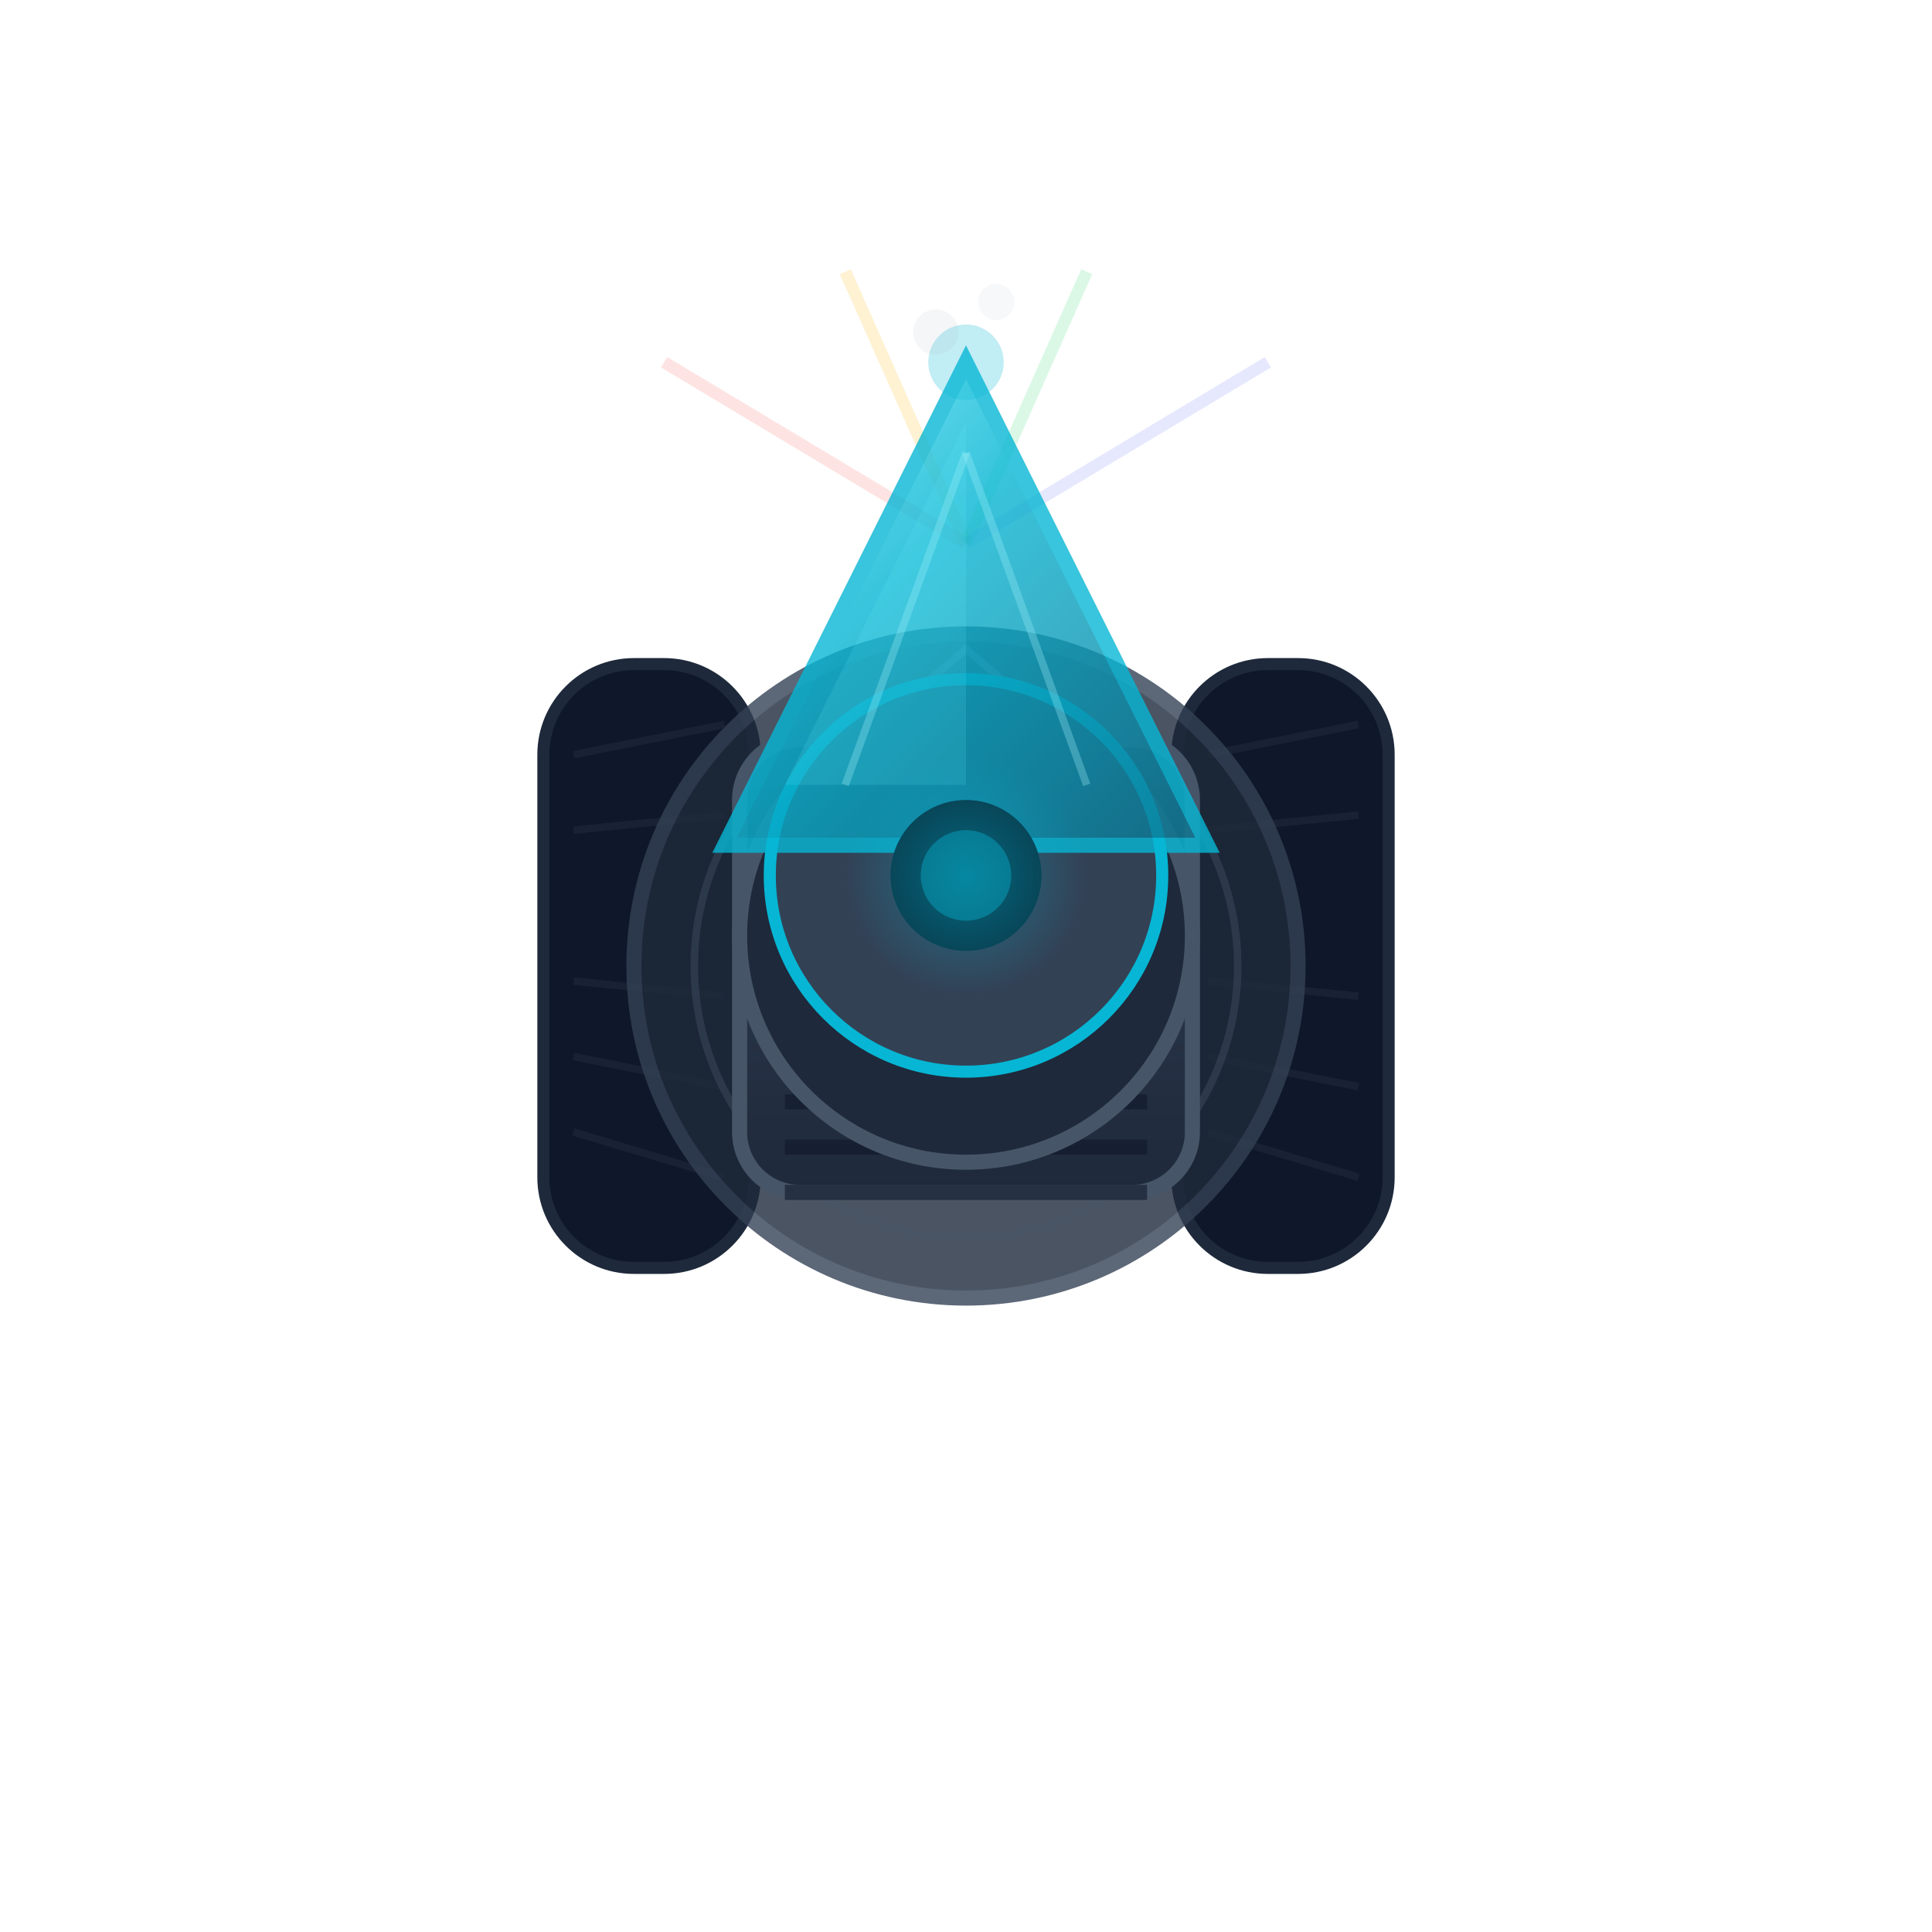
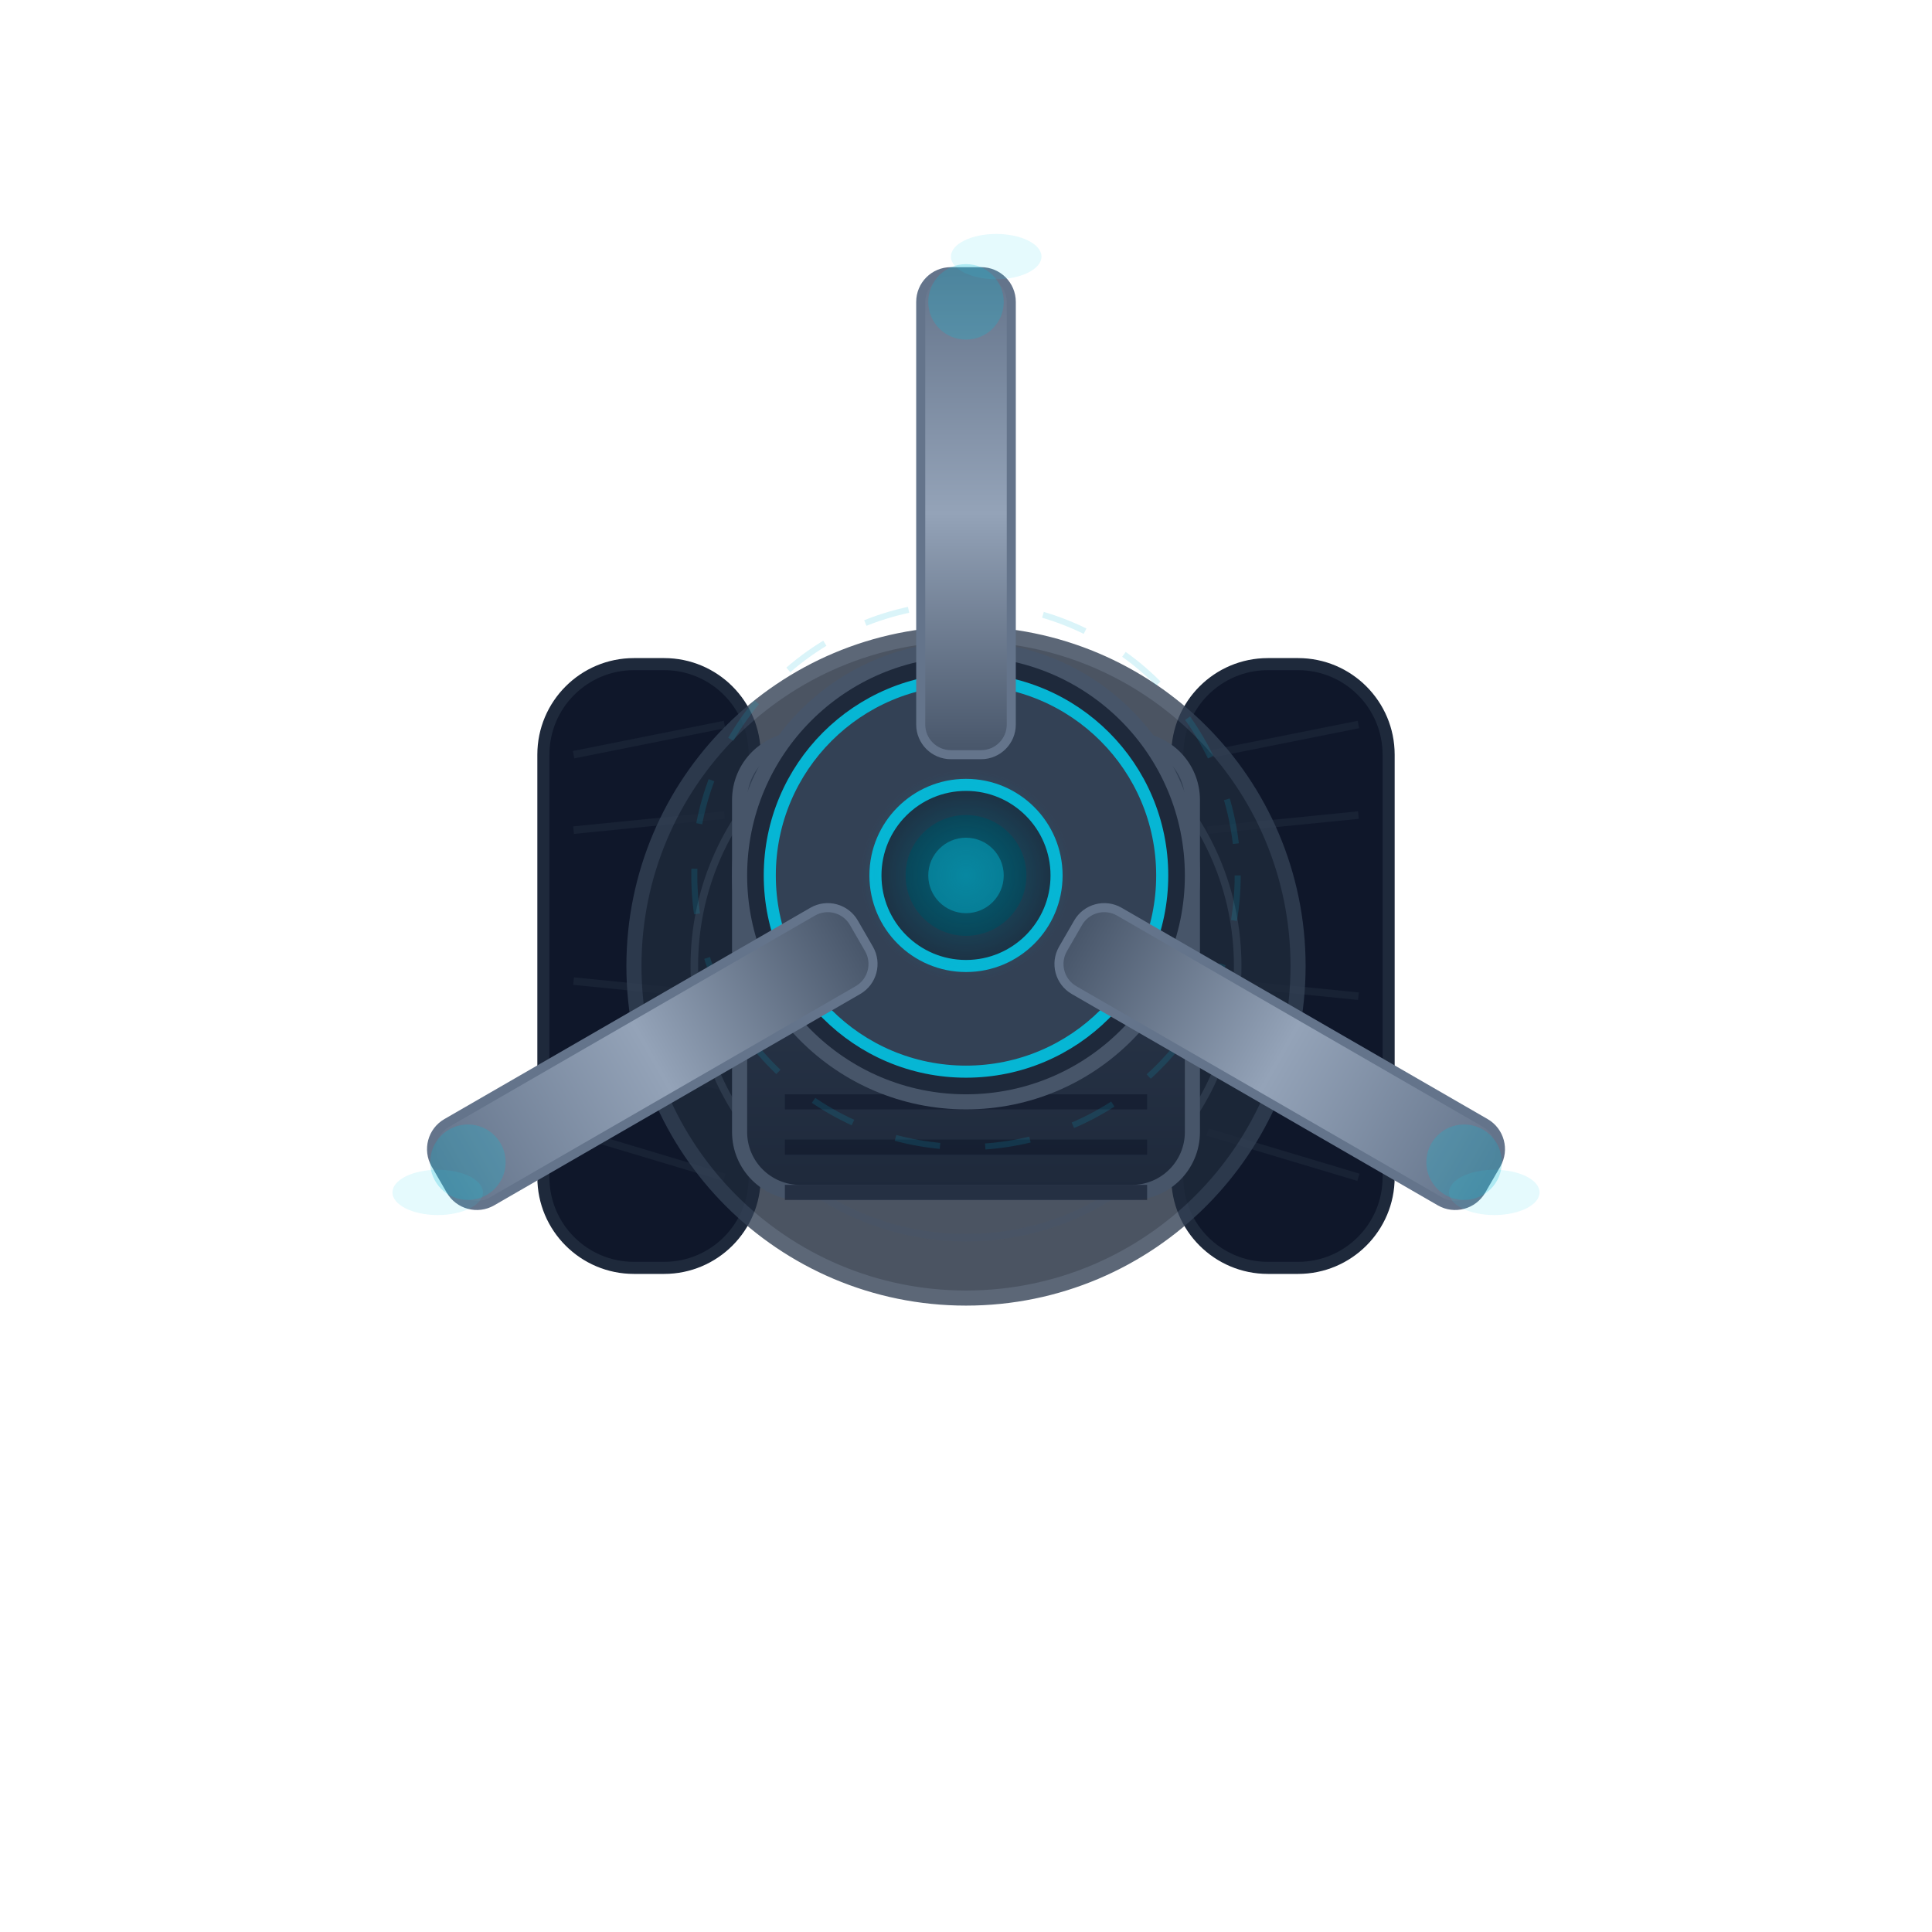
<svg xmlns="http://www.w3.org/2000/svg" viewBox="0 0 128 128">
  <defs>
-     <linearGradient id="prm-hull" x1="0" y1="0" x2="0" y2="1">
+     <linearGradient id="tri-hull" x1="0" y1="0" x2="0" y2="1">
      <stop offset="0%" stop-color="#334155" />
      <stop offset="100%" stop-color="#1e293b" />
    </linearGradient>
-     <linearGradient id="prm-crystal" x1="0" y1="0" x2="1" y2="1">
-       <stop offset="0%" stop-color="#67e8f9" />
-       <stop offset="40%" stop-color="#06b6d4" />
-       <stop offset="100%" stop-color="#0e7490" />
+     <linearGradient id="tri-barrel" x1="0" y1="1" x2="0" y2="0">
+       <stop offset="0%" stop-color="#475569" />
+       <stop offset="50%" stop-color="#94a3b8" />
+       <stop offset="100%" stop-color="#64748b" />
    </linearGradient>
-     <radialGradient id="prm-glow" cx="50%" cy="50%" r="50%">
-       <stop offset="0%" stop-color="#06b6d4" stop-opacity="0.4" />
+     <radialGradient id="tri-glow" cx="50%" cy="50%" r="50%">
+       <stop offset="0%" stop-color="#06b6d4" stop-opacity="0.35" />
      <stop offset="100%" stop-color="#06b6d4" stop-opacity="0" />
    </radialGradient>
  </defs>
  <rect x="36" y="44" width="14" height="40" rx="6" fill="#0f172a" stroke="#1e293b" stroke-width="0.8" />
  <line x1="38" y1="50" x2="48" y2="48" stroke="#1e293b" stroke-width="0.5" opacity="0.6" />
  <line x1="38" y1="55" x2="48" y2="54" stroke="#1e293b" stroke-width="0.5" opacity="0.6" />
  <line x1="38" y1="65" x2="48" y2="66" stroke="#1e293b" stroke-width="0.5" opacity="0.6" />
  <line x1="38" y1="70" x2="48" y2="72" stroke="#1e293b" stroke-width="0.5" opacity="0.6" />
  <line x1="38" y1="75" x2="48" y2="78" stroke="#1e293b" stroke-width="0.5" opacity="0.6" />
  <rect x="78" y="44" width="14" height="40" rx="6" fill="#0f172a" stroke="#1e293b" stroke-width="0.8" />
  <line x1="80" y1="50" x2="90" y2="48" stroke="#1e293b" stroke-width="0.5" opacity="0.6" />
  <line x1="80" y1="55" x2="90" y2="54" stroke="#1e293b" stroke-width="0.5" opacity="0.6" />
  <line x1="80" y1="65" x2="90" y2="66" stroke="#1e293b" stroke-width="0.5" opacity="0.6" />
  <line x1="80" y1="70" x2="90" y2="72" stroke="#1e293b" stroke-width="0.5" opacity="0.6" />
  <line x1="80" y1="75" x2="90" y2="78" stroke="#1e293b" stroke-width="0.5" opacity="0.6" />
  <circle cx="64" cy="64" r="22" fill="#1e293b" stroke="#334155" stroke-width="1" opacity="0.8" />
  <circle cx="64" cy="64" r="18" fill="none" stroke="#475569" stroke-width="0.5" opacity="0.4" />
-   <rect x="49" y="49" width="30" height="30" rx="4" fill="url(#prm-hull)" stroke="#475569" stroke-width="1" />
+   <rect x="49" y="49" width="30" height="30" rx="4" fill="url(#tri-hull)" stroke="#475569" stroke-width="1" />
  <polygon points="57,49 64,43 71,49" fill="#475569" stroke="#64748b" stroke-width="0.5" />
  <line x1="52" y1="73" x2="76" y2="73" stroke="#0f172a" stroke-width="1" opacity="0.6" />
  <line x1="52" y1="76" x2="76" y2="76" stroke="#0f172a" stroke-width="1" opacity="0.6" />
  <line x1="52" y1="79" x2="76" y2="79" stroke="#0f172a" stroke-width="1" opacity="0.6" />
-   <circle cx="64" cy="62" r="15" fill="#1e293b" stroke="#475569" stroke-width="1" />
+   <circle cx="64" cy="58" r="15" fill="#1e293b" stroke="#475569" stroke-width="1" />
  <circle cx="64" cy="58" r="13" fill="#334155" stroke="#06b6d4" stroke-width="0.8" />
-   <line x1="64" y1="36" x2="44" y2="24" stroke="#f87171" stroke-width="0.8" opacity="0.2" />
-   <line x1="64" y1="36" x2="56" y2="18" stroke="#fbbf24" stroke-width="0.8" opacity="0.2" />
-   <line x1="64" y1="36" x2="72" y2="18" stroke="#4ade80" stroke-width="0.8" opacity="0.2" />
-   <line x1="64" y1="36" x2="84" y2="24" stroke="#818cf8" stroke-width="0.8" opacity="0.2" />
-   <polygon points="64,24 48,56 80,56" fill="url(#prm-crystal)" stroke="#06b6d4" stroke-width="1" opacity="0.8" />
-   <polygon points="64,28 52,52 64,52" fill="#67e8f9" opacity="0.15" />
-   <line x1="64" y1="30" x2="56" y2="52" stroke="#a5f3fc" stroke-width="0.5" opacity="0.3" />
-   <line x1="64" y1="30" x2="72" y2="52" stroke="#a5f3fc" stroke-width="0.5" opacity="0.3" />
-   <circle cx="64" cy="24" r="2.5" fill="#06b6d4" opacity="0.25" />
-   <circle cx="62" cy="22" r="1.5" fill="#94a3b8" opacity="0.1" />
-   <circle cx="66" cy="20" r="1.2" fill="#94a3b8" opacity="0.08" />
-   <circle cx="64" cy="58" r="5" fill="#083344" />
-   <circle cx="64" cy="58" r="3" fill="#06b6d4" opacity="0.4" />
-   <circle cx="64" cy="58" r="8" fill="url(#prm-glow)" />
+   <circle cx="64" cy="58" r="18" fill="none" stroke="#06b6d4" stroke-width="0.4" opacity="0.15" stroke-dasharray="3,3" />
+   <rect x="61" y="18" width="6" height="32" rx="2" fill="url(#tri-barrel)" stroke="#64748b" stroke-width="0.6" />
+   <rect x="61" y="18" width="6" height="32" rx="2" fill="url(#tri-barrel)" stroke="#64748b" stroke-width="0.6" transform="rotate(120, 64, 58)" />
+   <rect x="61" y="18" width="6" height="32" rx="2" fill="url(#tri-barrel)" stroke="#64748b" stroke-width="0.6" transform="rotate(240, 64, 58)" />
+   <circle cx="64" cy="20" r="2.5" fill="#06b6d4" opacity="0.25" />
+   <circle cx="31" cy="77" r="2.5" fill="#06b6d4" opacity="0.25" />
+   <circle cx="97" cy="77" r="2.5" fill="#06b6d4" opacity="0.25" />
+   <ellipse cx="66" cy="17" rx="3" ry="1.5" fill="#22d3ee" opacity="0.12" />
+   <ellipse cx="29" cy="79" rx="3" ry="1.5" fill="#22d3ee" opacity="0.12" />
+   <ellipse cx="99" cy="79" rx="3" ry="1.5" fill="#22d3ee" opacity="0.12" />
+   <circle cx="64" cy="58" r="6" fill="#1e293b" stroke="#06b6d4" stroke-width="0.8" />
+   <circle cx="64" cy="58" r="4" fill="#083344" />
+   <circle cx="64" cy="58" r="2.5" fill="#06b6d4" opacity="0.45" />
+   <circle cx="64" cy="58" r="7" fill="url(#tri-glow)" />
</svg>
